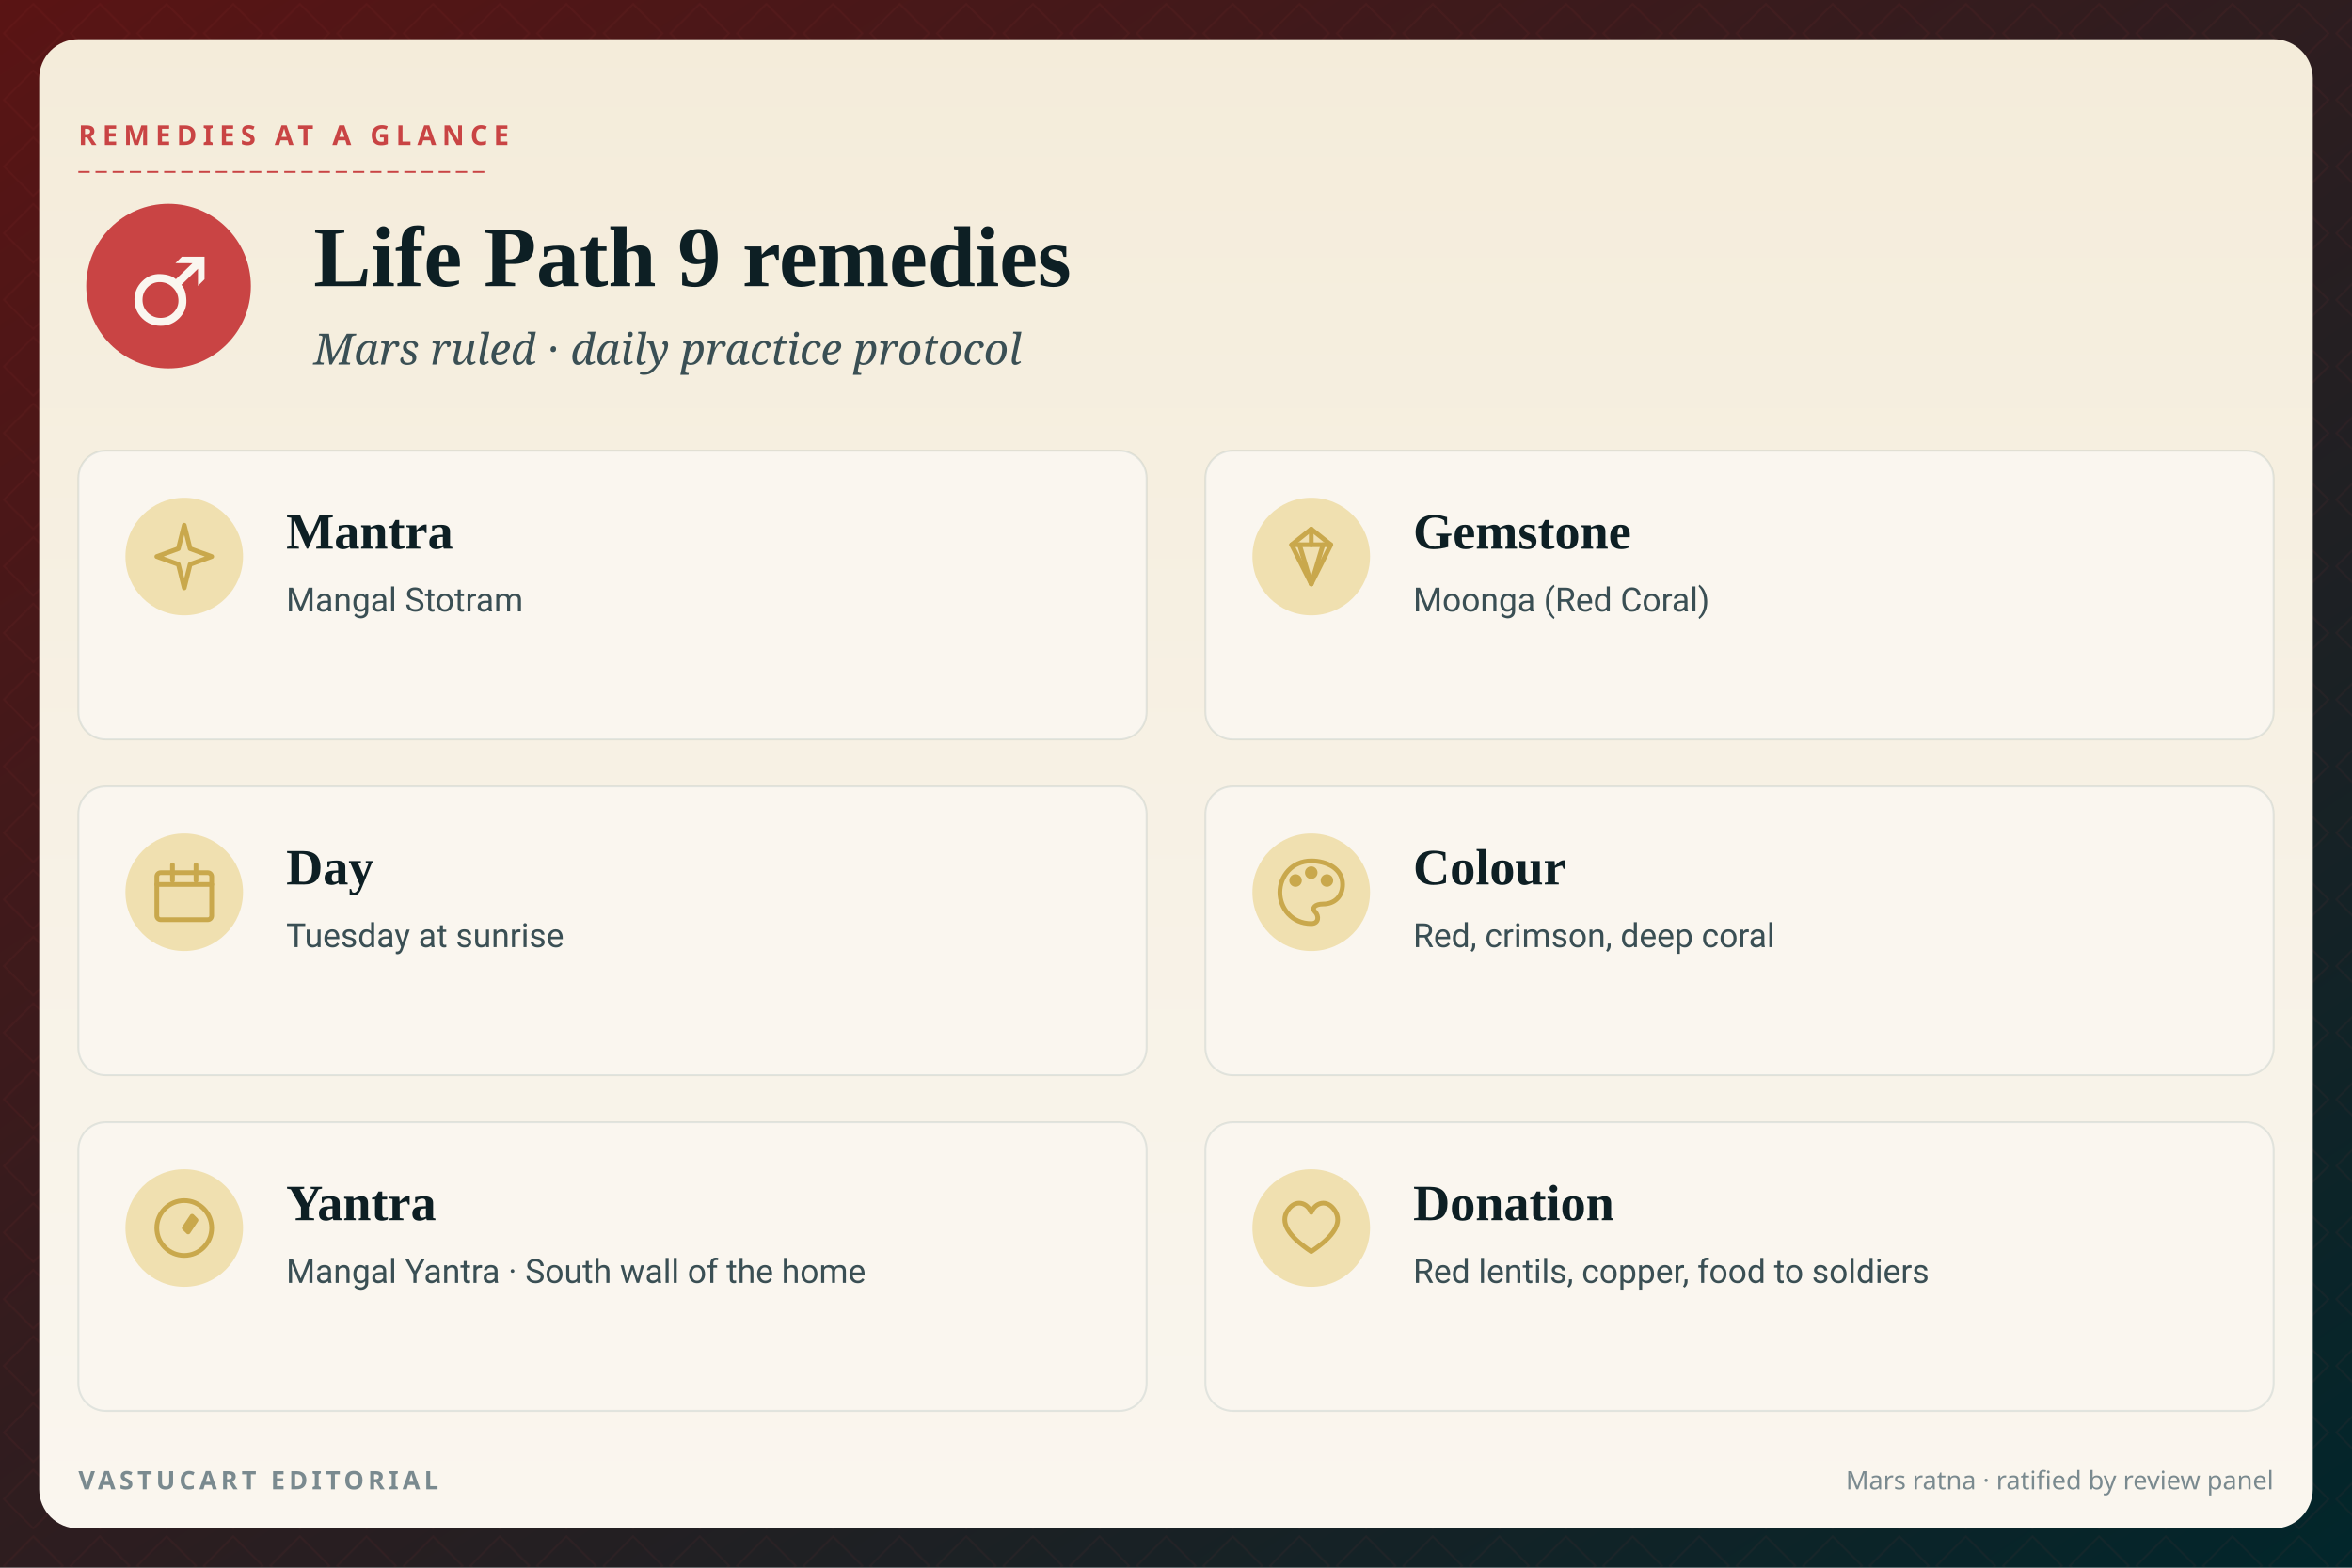
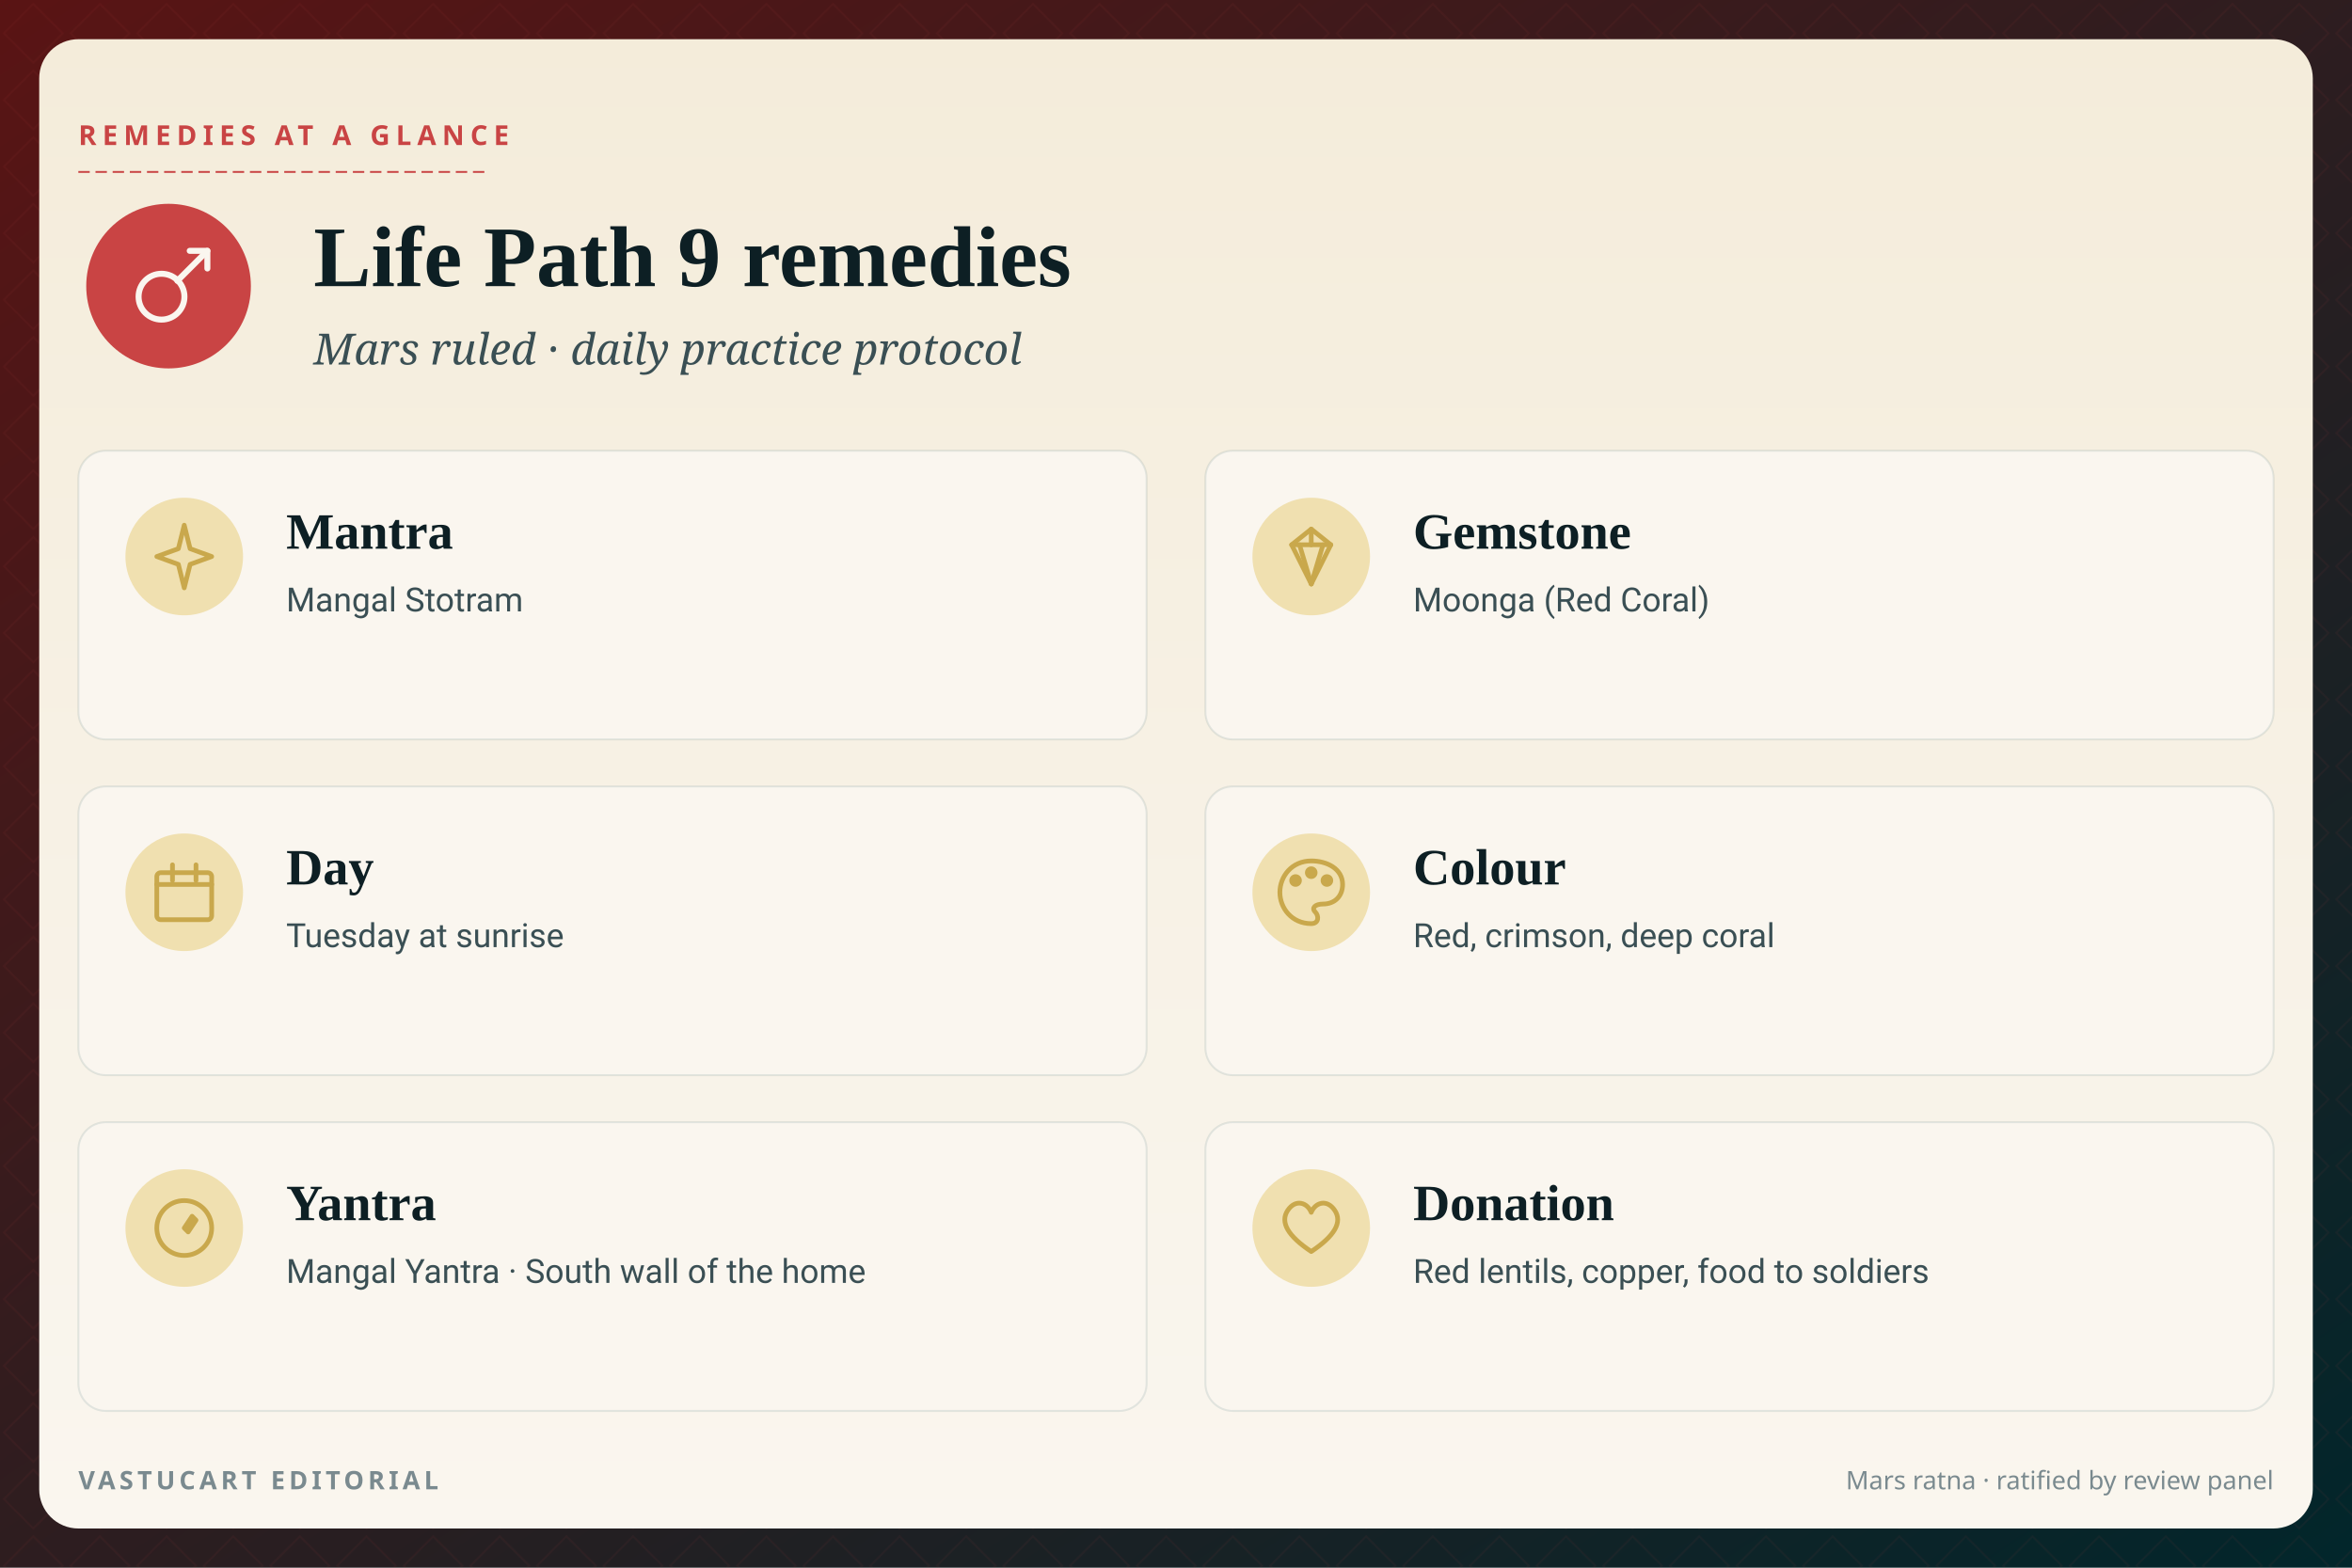
<svg xmlns="http://www.w3.org/2000/svg" viewBox="0 0 1200 800" role="img" aria-label="Life Path Number 9 remedies infographic with mantra, gemstone, day, colour, yantra, donation">
  <defs>
    <linearGradient id="bg" x1="0" y1="0" x2="1" y2="1">
      <stop offset="0%" stop-color="#5a1414" />
      <stop offset="100%" stop-color="#01262b" />
    </linearGradient>
    <linearGradient id="cardBg" x1="0" y1="0" x2="0" y2="1">
      <stop offset="0%" stop-color="#F4ECDA" />
      <stop offset="100%" stop-color="#faf6ef" />
    </linearGradient>
    <pattern id="diamondPattern" x="0" y="0" width="34" height="34" patternUnits="userSpaceOnUse">
      <path d="M17 2 L32 17 L17 32 L2 17 Z" fill="none" stroke="#c94444" stroke-opacity="0.06" stroke-width="1" />
    </pattern>
  </defs>
  <rect width="1200" height="800" fill="url(#bg)" />
  <rect width="1200" height="800" fill="url(#diamondPattern)" />
  <rect x="20" y="20" width="1160" height="760" rx="20" fill="url(#cardBg)" />
  <g>
    <text x="40" y="74" font-family="system-ui, sans-serif" font-size="14" font-weight="700" letter-spacing="3" fill="#c94444">REMEDIES AT A GLANCE</text>
    <text x="40" y="86" font-family="system-ui, sans-serif" font-size="14" font-weight="700" letter-spacing="3" fill="#c94444">________________________</text>
    <circle cx="86" cy="146" r="42" fill="#c94444" />
-     <text x="86" y="166" text-anchor="middle" font-family="Georgia, serif" font-size="48" font-weight="700" fill="#faf6ef">♂</text>
+     <g transform="translate(86 146)">
+       <g transform="scale(0.9)">
+         <circle cx="-4" cy="6" r="13" stroke="#faf6ef" stroke-width="3.4" stroke-linecap="round" stroke-linejoin="round" fill="none" />
+         <path d="M 5 -3 L 22 -20" stroke="#faf6ef" stroke-width="3.4" stroke-linecap="round" stroke-linejoin="round" fill="none" />
+         <path d="M 22 -20 L 22 -10 M 22 -20 L 12 -20" stroke="#faf6ef" stroke-width="3.4" stroke-linecap="round" stroke-linejoin="round" fill="none" />
+       </g>
+     </g>
    <text x="160" y="146" font-family="Georgia, 'Times New Roman', serif" font-size="44" font-weight="700" fill="#0d1f24">Life Path 9 remedies</text>
    <text x="160" y="186" font-family="Georgia, serif" font-style="italic" font-size="22" fill="#3a4f54">Mars ruled · daily practice protocol</text>
  </g>
  <g>
    <rect x="40" y="230" width="545" height="147.333" rx="14" fill="#faf6ef" stroke="rgba(1,63,71,0.10)" stroke-width="1" />
    <circle cx="94" cy="284" r="30" fill="#F0E0B0" />
    <g transform="translate(74 264)" color="#c9a84c">
      <g fill="none" stroke="currentColor" stroke-width="2.4" stroke-linecap="round" stroke-linejoin="round">
        <path d="M20 4 L23 16 L34 20 L23 24 L20 36 L17 24 L6 20 L17 16 Z" />
      </g>
    </g>
    <text x="146" y="280" font-family="Georgia, 'Times New Roman', serif" font-size="26" font-weight="700" fill="#0d1f24">Mantra</text>
    <text x="146" y="312" font-family="system-ui, -apple-system, 'Segoe UI', Roboto, sans-serif" font-size="17" fill="#3a4f54">Mangal Stotram</text>
  </g>
  <g>
    <rect x="615" y="230" width="545" height="147.333" rx="14" fill="#faf6ef" stroke="rgba(1,63,71,0.10)" stroke-width="1" />
    <circle cx="669" cy="284" r="30" fill="#F0E0B0" />
    <g transform="translate(649 264)" color="#c9a84c">
      <g fill="none" stroke="currentColor" stroke-width="2.4" stroke-linejoin="round" stroke-linecap="round">
        <path d="M10 14 L20 6 L30 14 L20 34 Z" />
        <path d="M10 14 L30 14" />
        <path d="M20 6 L20 14" />
        <path d="M14 14 L20 34" />
        <path d="M26 14 L20 34" />
      </g>
    </g>
    <text x="721" y="280" font-family="Georgia, 'Times New Roman', serif" font-size="26" font-weight="700" fill="#0d1f24">Gemstone</text>
    <text x="721" y="312" font-family="system-ui, -apple-system, 'Segoe UI', Roboto, sans-serif" font-size="17" fill="#3a4f54">Moonga (Red Coral)</text>
  </g>
  <g>
    <rect x="40" y="401.333" width="545" height="147.333" rx="14" fill="#faf6ef" stroke="rgba(1,63,71,0.10)" stroke-width="1" />
    <circle cx="94" cy="455.333" r="30" fill="#F0E0B0" />
    <g transform="translate(74 435.3333)" color="#c9a84c">
      <g fill="none" stroke="currentColor" stroke-width="2.4" stroke-linecap="round" stroke-linejoin="round">
        <rect x="6" y="10" width="28" height="24" rx="2" />
        <path d="M6 16 L34 16" />
        <path d="M14 6 V14" />
        <path d="M26 6 V14" />
      </g>
    </g>
    <text x="146" y="451.333" font-family="Georgia, 'Times New Roman', serif" font-size="26" font-weight="700" fill="#0d1f24">Day</text>
    <text x="146" y="483.333" font-family="system-ui, -apple-system, 'Segoe UI', Roboto, sans-serif" font-size="17" fill="#3a4f54">Tuesday at sunrise</text>
  </g>
  <g>
    <rect x="615" y="401.333" width="545" height="147.333" rx="14" fill="#faf6ef" stroke="rgba(1,63,71,0.10)" stroke-width="1" />
    <circle cx="669" cy="455.333" r="30" fill="#F0E0B0" />
    <g transform="translate(649 435.3333)" color="#c9a84c">
      <g fill="none" stroke="currentColor" stroke-width="2.4" stroke-linecap="round" stroke-linejoin="round">
        <path d="M20 4 C10 4 4 12 4 20 C4 28 10 36 20 36 C24 36 24 32 22 30 C20 28 22 26 26 26 C32 26 36 22 36 16 C36 8 28 4 20 4 Z" />
        <circle cx="12" cy="14" r="2" fill="currentColor" />
        <circle cx="20" cy="10" r="2" fill="currentColor" />
        <circle cx="28" cy="14" r="2" fill="currentColor" />
      </g>
    </g>
    <text x="721" y="451.333" font-family="Georgia, 'Times New Roman', serif" font-size="26" font-weight="700" fill="#0d1f24">Colour</text>
    <text x="721" y="483.333" font-family="system-ui, -apple-system, 'Segoe UI', Roboto, sans-serif" font-size="17" fill="#3a4f54">Red, crimson, deep coral</text>
  </g>
  <g>
    <rect x="40" y="572.667" width="545" height="147.333" rx="14" fill="#faf6ef" stroke="rgba(1,63,71,0.10)" stroke-width="1" />
    <circle cx="94" cy="626.667" r="30" fill="#F0E0B0" />
    <g transform="translate(74 606.6667)" color="#c9a84c">
      <g fill="none" stroke="currentColor" stroke-width="2.4" stroke-linecap="round" stroke-linejoin="round">
        <circle cx="20" cy="20" r="14" />
        <path d="M20 20 L24 14 L26 16 L22 22 Z" fill="currentColor" />
      </g>
    </g>
    <text x="146" y="622.667" font-family="Georgia, 'Times New Roman', serif" font-size="26" font-weight="700" fill="#0d1f24">Yantra</text>
    <text x="146" y="654.667" font-family="system-ui, -apple-system, 'Segoe UI', Roboto, sans-serif" font-size="17" fill="#3a4f54">Mangal Yantra · South wall of the home</text>
  </g>
  <g>
    <rect x="615" y="572.667" width="545" height="147.333" rx="14" fill="#faf6ef" stroke="rgba(1,63,71,0.10)" stroke-width="1" />
    <circle cx="669" cy="626.667" r="30" fill="#F0E0B0" />
    <g transform="translate(649 606.6667)" color="#c9a84c">
      <g fill="none" stroke="currentColor" stroke-width="2.4" stroke-linecap="round" stroke-linejoin="round">
        <path d="M20 32 C8 24 4 17 8 11 C12 5 18 7 20 12 C22 7 28 5 32 11 C36 17 32 24 20 32 Z" />
      </g>
    </g>
    <text x="721" y="622.667" font-family="Georgia, 'Times New Roman', serif" font-size="26" font-weight="700" fill="#0d1f24">Donation</text>
    <text x="721" y="654.667" font-family="system-ui, -apple-system, 'Segoe UI', Roboto, sans-serif" font-size="17" fill="#3a4f54">Red lentils, copper, food to soldiers</text>
  </g>
  <text x="40" y="760" font-family="system-ui, sans-serif" font-size="13" font-weight="600" letter-spacing="2" fill="#7a8a8f">VASTUCART EDITORIAL</text>
  <text x="1160" y="760" text-anchor="end" font-family="system-ui, sans-serif" font-size="13" fill="#7a8a8f">Mars ratna · ratified by review panel</text>
</svg>
